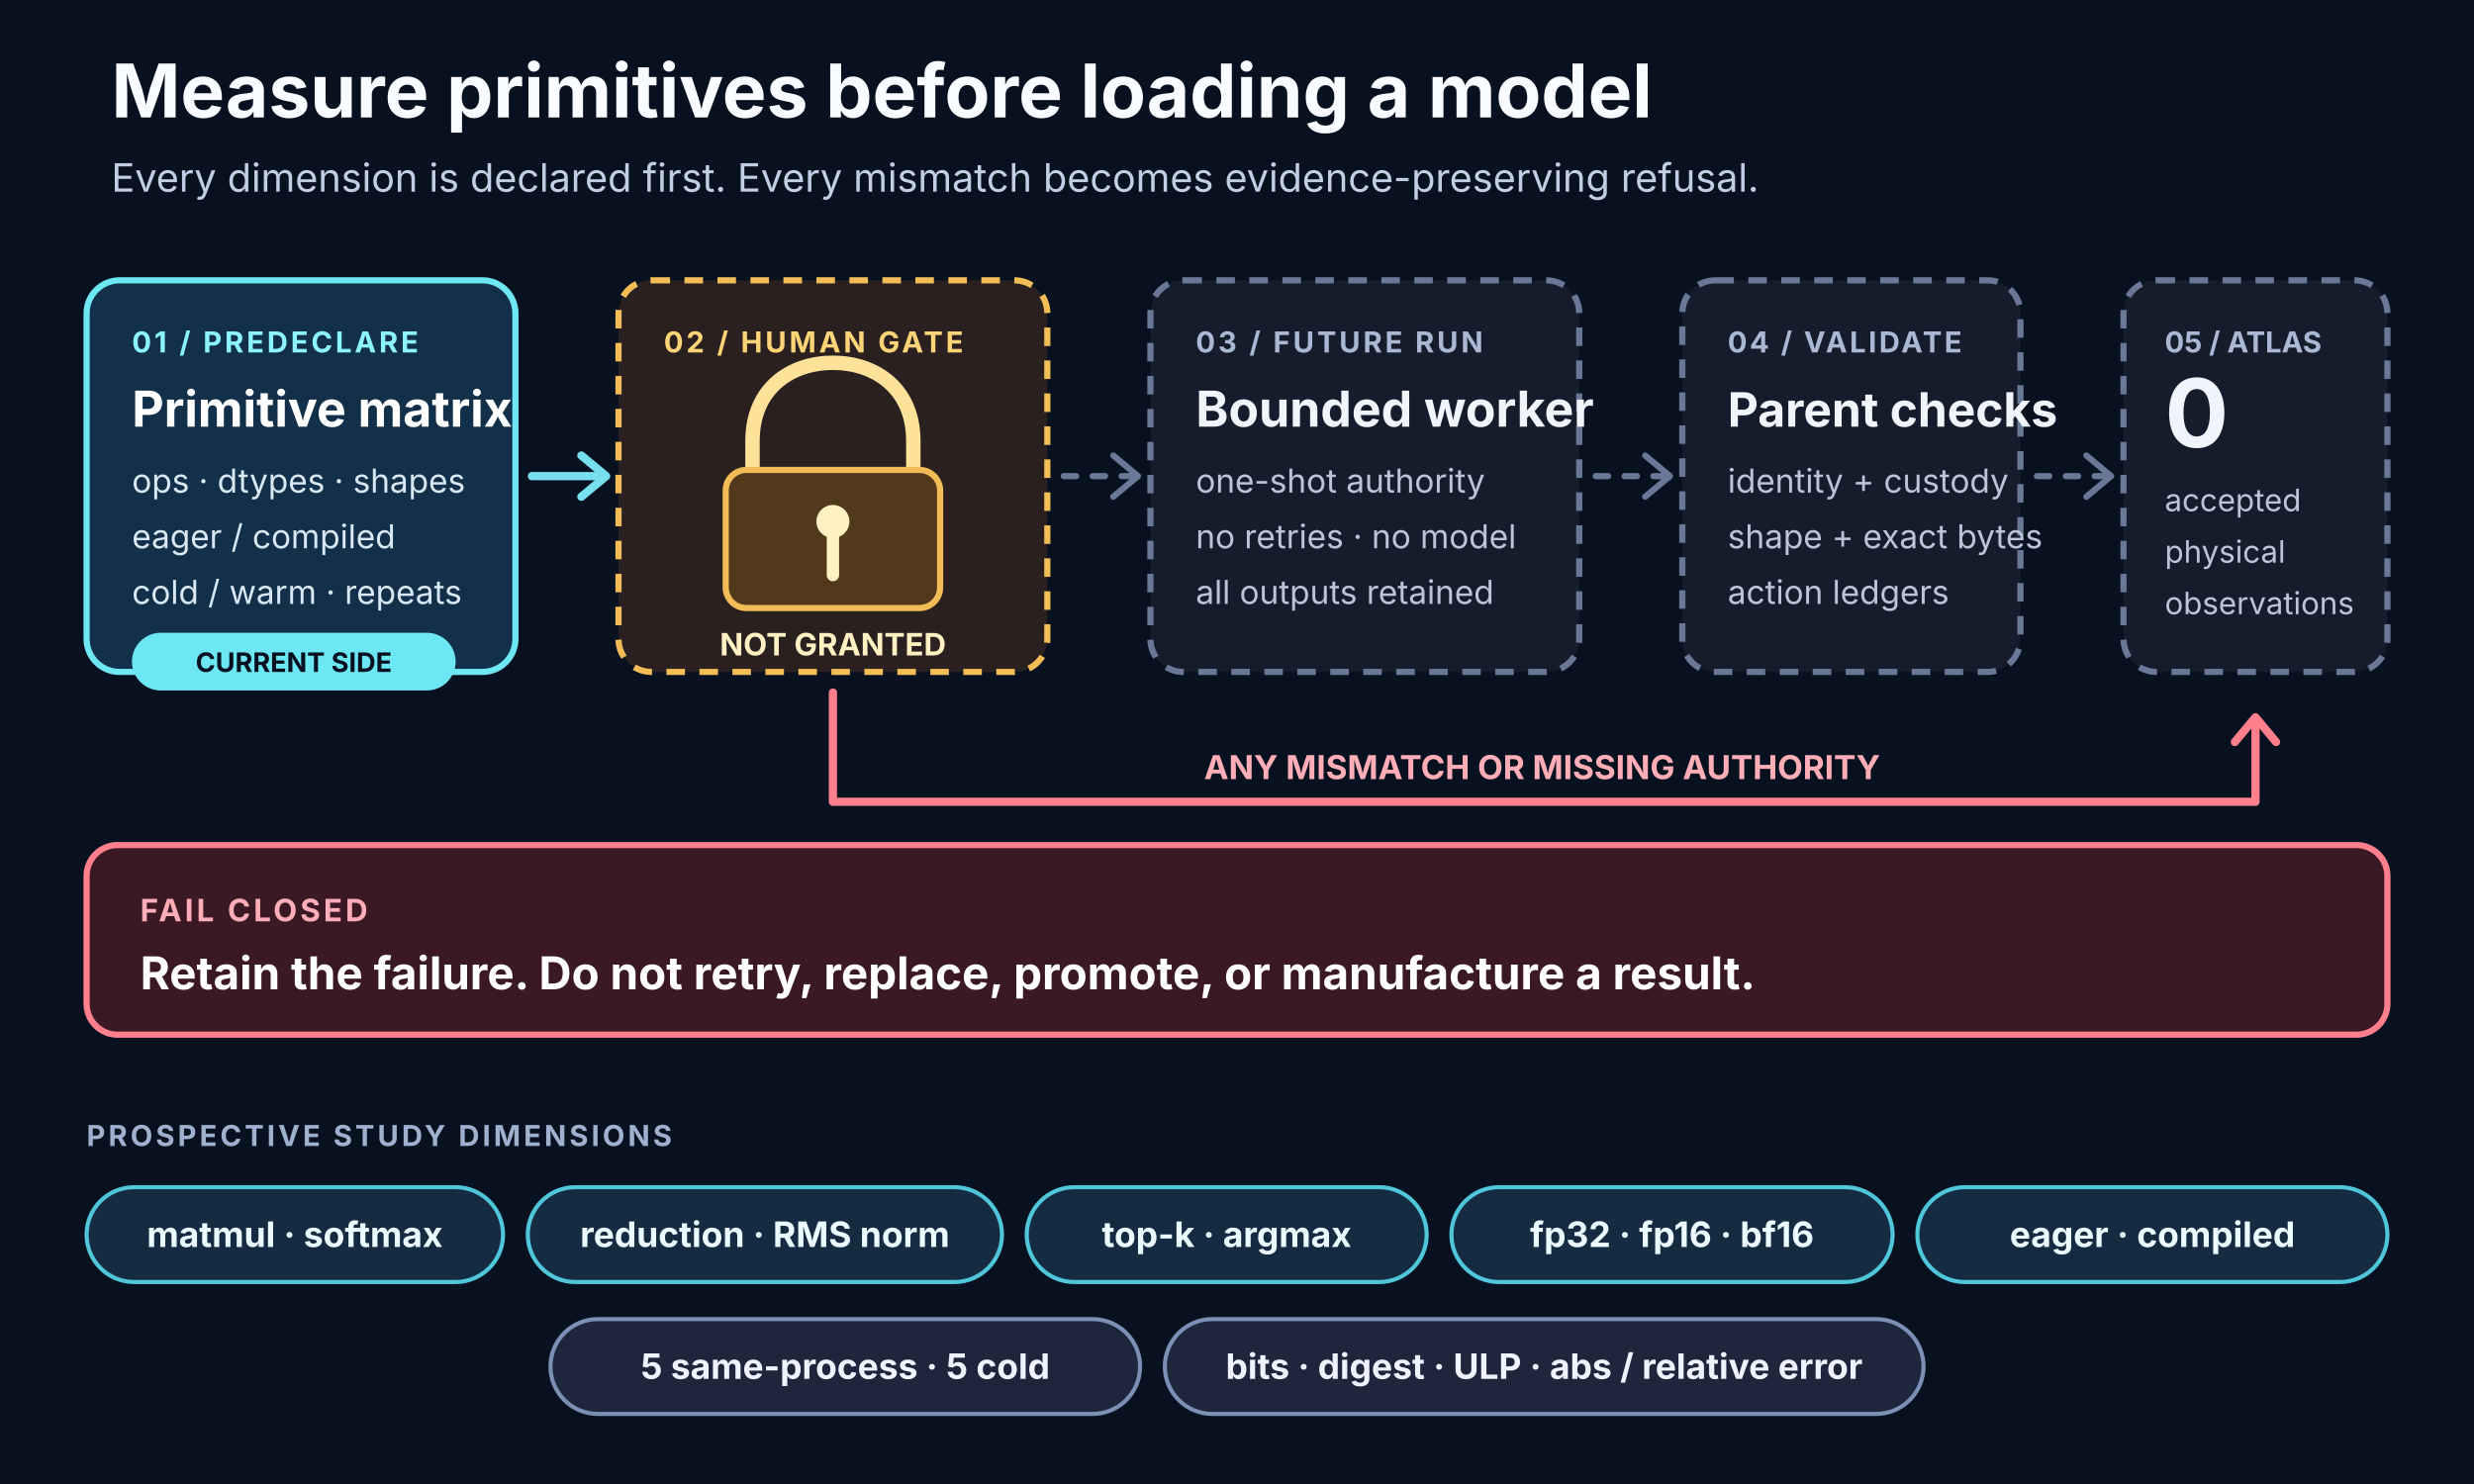
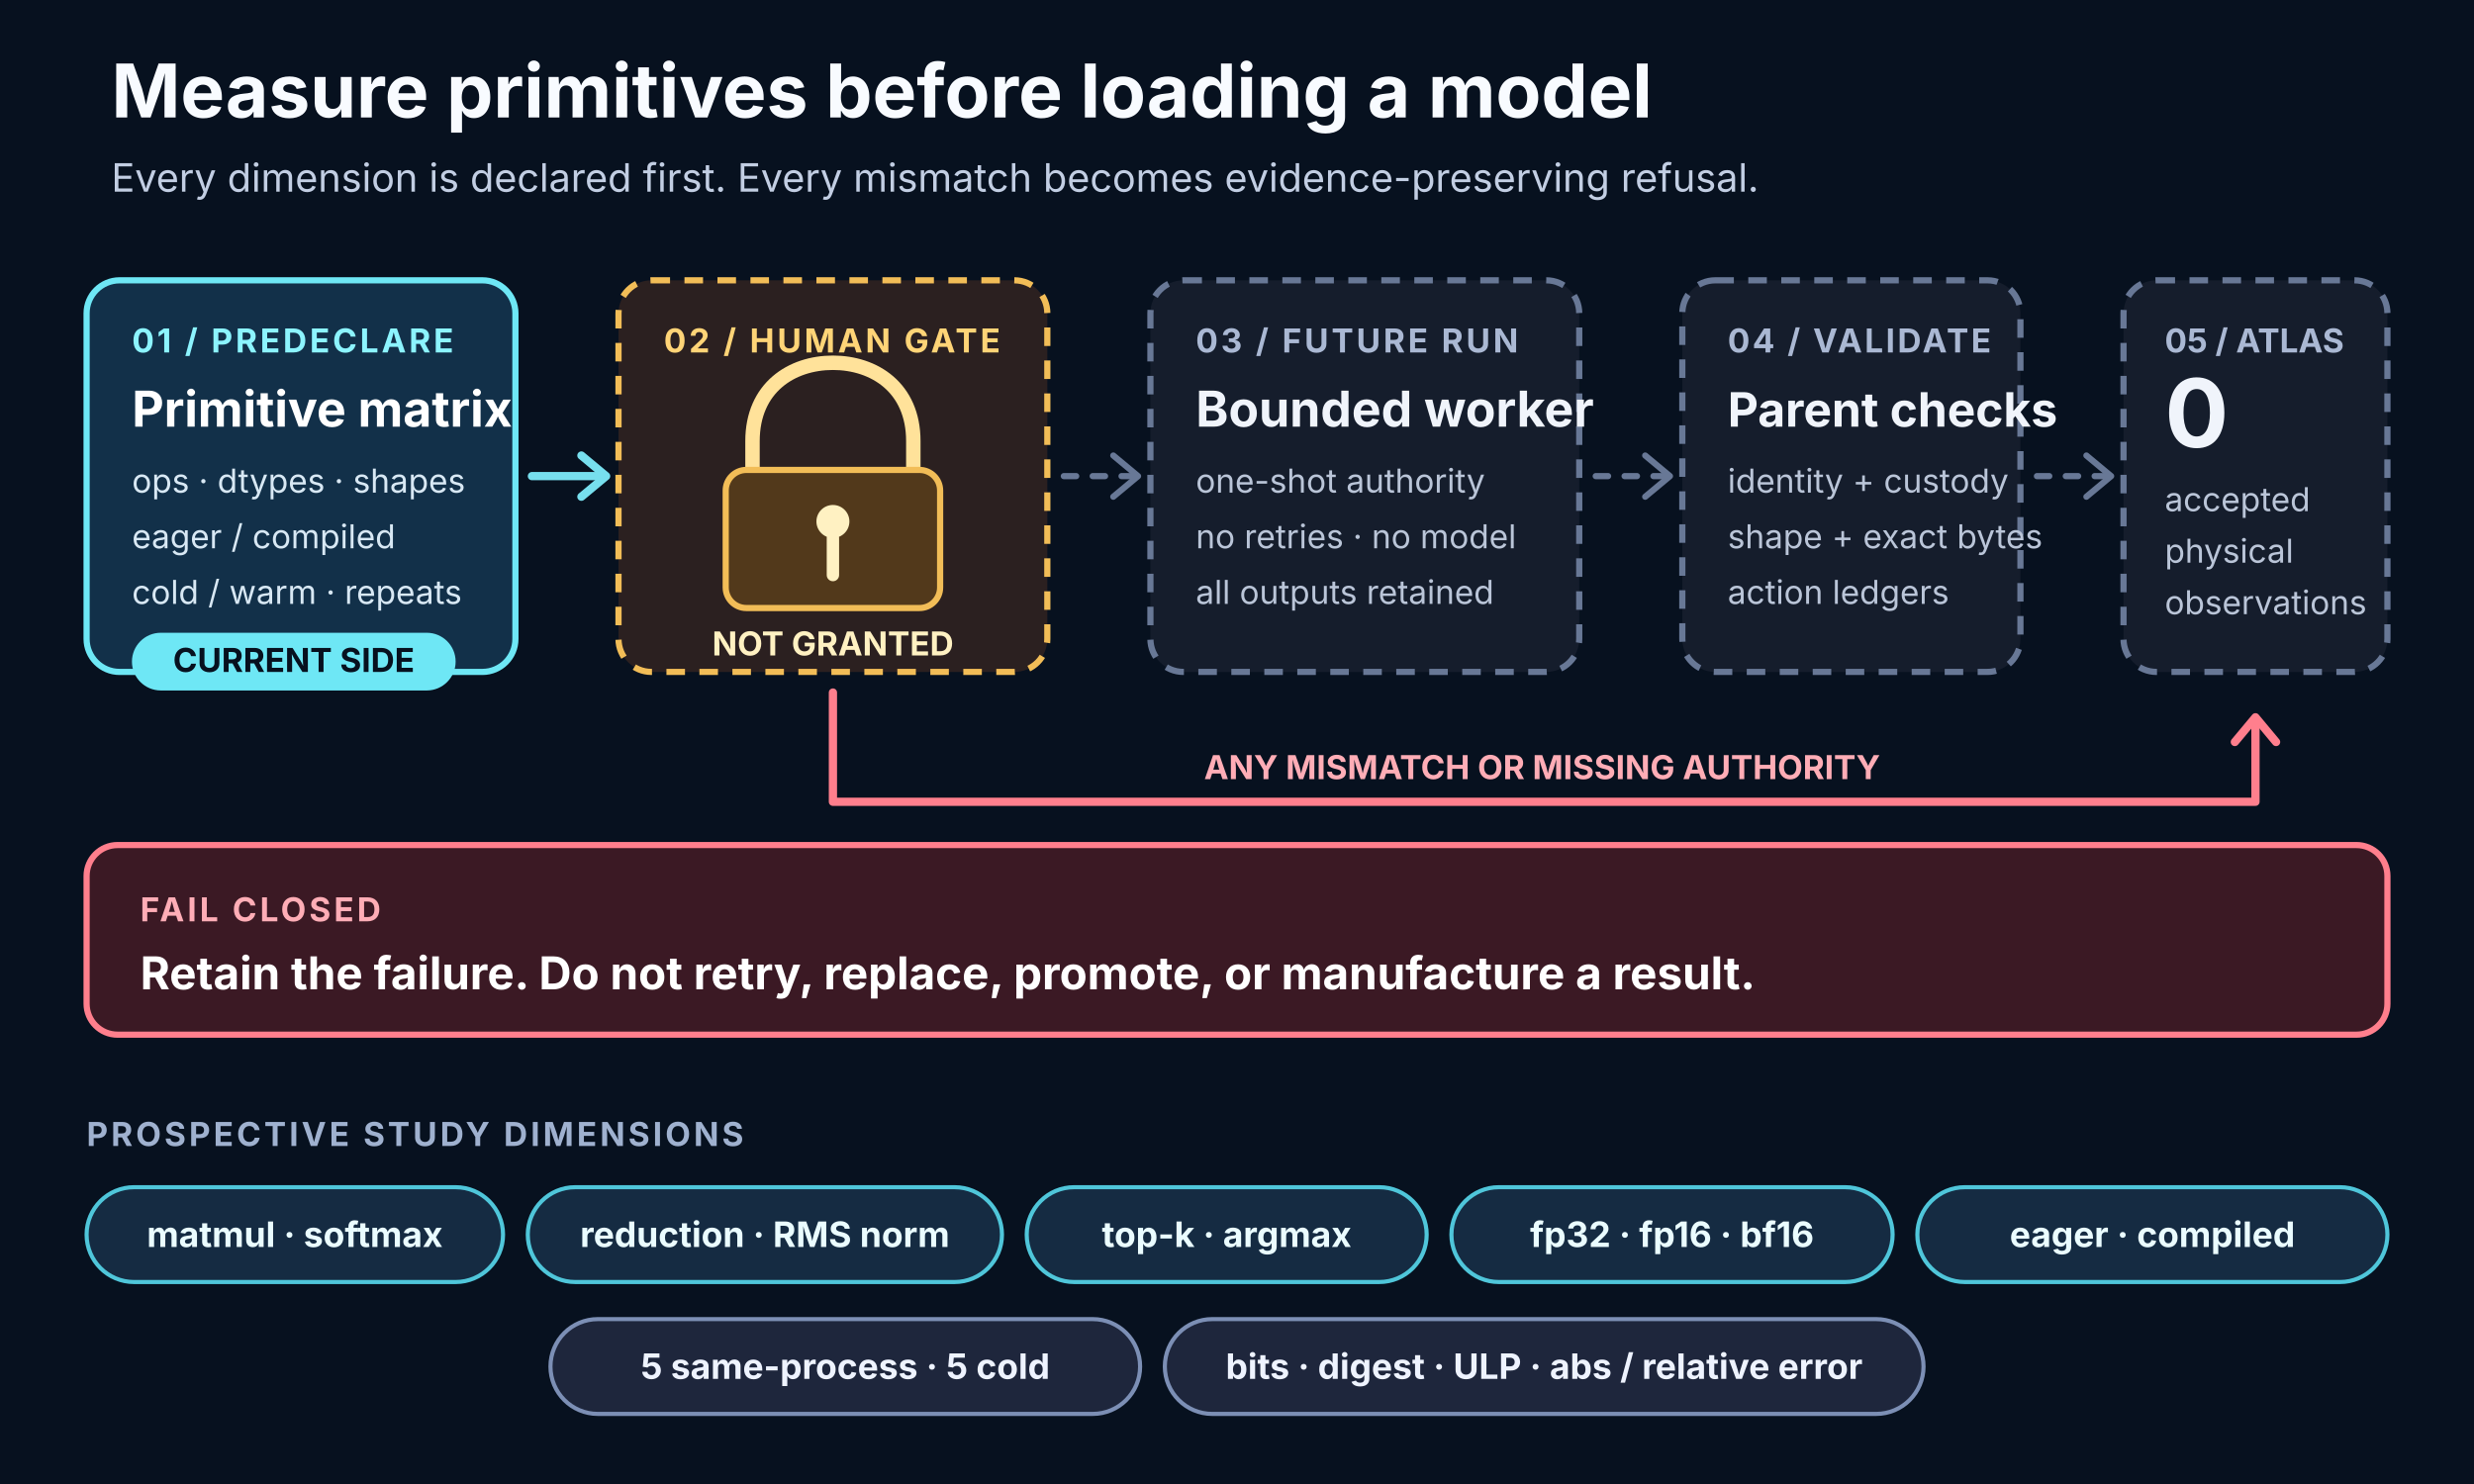
<svg xmlns="http://www.w3.org/2000/svg" role="img" aria-labelledby="title desc" viewBox="0 0 1200 720">
  <rect width="1200" height="720" fill="#07111f" />
  <g font-family="system-ui, -apple-system, Segoe UI, sans-serif">
    <text x="54" y="57" fill="#f8fbff" font-size="36" font-weight="700">Measure primitives before loading a model</text>
    <text x="54" y="93" fill="#c2cee3" font-size="19">Every dimension is declared first. Every mismatch becomes evidence-preserving refusal.</text>
    <rect x="42" y="136" width="208" height="190" rx="16" fill="#123049" stroke="#6ee7f5" stroke-width="3" />
-     <text x="64" y="171" fill="#8cf4ff" font-size="14" font-weight="700" letter-spacing="1.4">01 / PREDECLARE</text>
+     <text x="64" y="171" fill="#8cf4ff" font-size="16" font-weight="700" letter-spacing="1.4">01 / PREDECLARE</text>
    <text x="64" y="207" fill="#ffffff" font-size="24" font-weight="700">Primitive matrix</text>
    <text x="64" y="239" fill="#d8e8f4" font-size="16">ops · dtypes · shapes</text>
    <text x="64" y="266" fill="#d8e8f4" font-size="16">eager / compiled</text>
    <text x="64" y="293" fill="#d8e8f4" font-size="16">cold / warm · repeats</text>
    <rect x="64" y="307" width="157" height="28" rx="14" fill="#6ee7f5" />
-     <text x="142.5" y="326" fill="#07111f" font-size="13" font-weight="700" text-anchor="middle">CURRENT SIDE</text>
+     <text x="142.5" y="326" fill="#07111f" font-size="16" font-weight="700" text-anchor="middle">CURRENT SIDE</text>
    <path d="M258 231H292" stroke="#77dfee" stroke-width="4" stroke-linecap="round" />
    <path d="M282 221L294 231L282 241" fill="none" stroke="#77dfee" stroke-width="4" stroke-linecap="round" stroke-linejoin="round" />
    <rect x="300" y="136" width="208" height="190" rx="16" fill="#2b2020" stroke="#f2bd57" stroke-width="3" stroke-dasharray="9 7" />
-     <text x="322" y="171" fill="#ffd477" font-size="14" font-weight="700" letter-spacing="1.4">02 / HUMAN GATE</text>
+     <text x="322" y="171" fill="#ffd477" font-size="16" font-weight="700" letter-spacing="1.4">02 / HUMAN GATE</text>
    <path d="M365 234V214C365 188 384 176 404 176C424 176 443 188 443 214V234" fill="none" stroke="#ffe29a" stroke-width="7" stroke-linecap="round" />
    <rect x="352" y="228" width="104" height="67" rx="10" fill="#52391b" stroke="#f2bd57" stroke-width="3" />
    <circle cx="404" cy="253" r="8" fill="#fff1c2" />
    <path d="M404 261V279" stroke="#fff1c2" stroke-width="6" stroke-linecap="round" />
-     <text x="404" y="318" fill="#fff1c2" font-size="15" font-weight="700" text-anchor="middle">NOT GRANTED</text>
+     <text x="404" y="318" fill="#fff1c2" font-size="16" font-weight="700" text-anchor="middle">NOT GRANTED</text>
    <path d="M516 231H550" stroke="#687896" stroke-width="3" stroke-linecap="round" stroke-dasharray="6 8" />
    <path d="M540 221L552 231L540 241" fill="none" stroke="#687896" stroke-width="3" stroke-linecap="round" stroke-linejoin="round" />
    <rect x="558" y="136" width="208" height="190" rx="16" fill="#151d2c" stroke="#687896" stroke-width="3" stroke-dasharray="9 7" />
-     <text x="580" y="171" fill="#aab8d3" font-size="14" font-weight="700" letter-spacing="1.4">03 / FUTURE RUN</text>
+     <text x="580" y="171" fill="#aab8d3" font-size="16" font-weight="700" letter-spacing="1.4">03 / FUTURE RUN</text>
    <text x="580" y="207" fill="#f0f4fb" font-size="24" font-weight="700">Bounded worker</text>
    <text x="580" y="239" fill="#bac5d8" font-size="16">one-shot authority</text>
    <text x="580" y="266" fill="#bac5d8" font-size="16">no retries · no model</text>
    <text x="580" y="293" fill="#bac5d8" font-size="16">all outputs retained</text>
    <path d="M774 231H808" stroke="#687896" stroke-width="3" stroke-linecap="round" stroke-dasharray="6 8" />
    <path d="M798 221L810 231L798 241" fill="none" stroke="#687896" stroke-width="3" stroke-linecap="round" stroke-linejoin="round" />
    <rect x="816" y="136" width="164" height="190" rx="16" fill="#151d2c" stroke="#687896" stroke-width="3" stroke-dasharray="9 7" />
-     <text x="838" y="171" fill="#aab8d3" font-size="14" font-weight="700" letter-spacing="1.2">04 / VALIDATE</text>
+     <text x="838" y="171" fill="#aab8d3" font-size="16" font-weight="700" letter-spacing="1.2">04 / VALIDATE</text>
    <text x="838" y="207" fill="#f0f4fb" font-size="23" font-weight="700">Parent checks</text>
    <text x="838" y="239" fill="#bac5d8" font-size="16">identity + custody</text>
    <text x="838" y="266" fill="#bac5d8" font-size="16">shape + exact bytes</text>
    <text x="838" y="293" fill="#bac5d8" font-size="16">action ledgers</text>
    <path d="M988 231H1022" stroke="#687896" stroke-width="3" stroke-linecap="round" stroke-dasharray="6 8" />
    <path d="M1012 221L1024 231L1012 241" fill="none" stroke="#687896" stroke-width="3" stroke-linecap="round" stroke-linejoin="round" />
    <rect x="1030" y="136" width="128" height="190" rx="16" fill="#151d2c" stroke="#687896" stroke-width="3" stroke-dasharray="9 7" />
-     <text x="1050" y="171" fill="#aab8d3" font-size="14" font-weight="700">05 / ATLAS</text>
+     <text x="1050" y="171" fill="#aab8d3" font-size="16" font-weight="700">05 / ATLAS</text>
    <text x="1050" y="217" fill="#f0f4fb" font-size="46" font-weight="700">0</text>
-     <text x="1050" y="248" fill="#bac5d8" font-size="15">accepted</text>
-     <text x="1050" y="273" fill="#bac5d8" font-size="15">physical</text>
-     <text x="1050" y="298" fill="#bac5d8" font-size="15">observations</text>
+     <text x="1050" y="248" fill="#bac5d8" font-size="16">accepted</text>
+     <text x="1050" y="273" fill="#bac5d8" font-size="16">physical</text>
+     <text x="1050" y="298" fill="#bac5d8" font-size="16">observations</text>
    <path d="M404 336V389H1094V350" fill="none" stroke="#ff7f8d" stroke-width="4" stroke-linecap="round" stroke-linejoin="round" />
    <path d="M1084 360L1094 348L1104 360" fill="none" stroke="#ff7f8d" stroke-width="4" stroke-linecap="round" stroke-linejoin="round" />
    <text x="748" y="378" fill="#ffadb6" font-size="16" font-weight="700" text-anchor="middle">ANY MISMATCH OR MISSING AUTHORITY</text>
    <rect x="42" y="410" width="1116" height="92" rx="15" fill="#3b1924" stroke="#ff7f8d" stroke-width="3" />
-     <text x="68" y="447" fill="#ffadb6" font-size="15" font-weight="700" letter-spacing="1.5">FAIL CLOSED</text>
+     <text x="68" y="447" fill="#ffadb6" font-size="16" font-weight="700" letter-spacing="1.5">FAIL CLOSED</text>
    <text x="68" y="480" fill="#ffffff" font-size="22" font-weight="700">Retain the failure. Do not retry, replace, promote, or manufacture a result.</text>
-     <text x="42" y="556" fill="#9fb1cf" font-size="14" font-weight="700" letter-spacing="1.5">PROSPECTIVE STUDY DIMENSIONS</text>
+     <text x="42" y="556" fill="#9fb1cf" font-size="16" font-weight="700" letter-spacing="1.5">PROSPECTIVE STUDY DIMENSIONS</text>
    <g font-size="17" font-weight="700">
      <rect x="42" y="576" width="202" height="46" rx="23" fill="#152b42" stroke="#4fc6da" stroke-width="2" />
      <text x="143" y="605" fill="#eafcff" text-anchor="middle">matmul · softmax</text>
      <rect x="256" y="576" width="230" height="46" rx="23" fill="#152b42" stroke="#4fc6da" stroke-width="2" />
      <text x="371" y="605" fill="#eafcff" text-anchor="middle">reduction · RMS norm</text>
      <rect x="498" y="576" width="194" height="46" rx="23" fill="#152b42" stroke="#4fc6da" stroke-width="2" />
      <text x="595" y="605" fill="#eafcff" text-anchor="middle">top-k · argmax</text>
      <rect x="704" y="576" width="214" height="46" rx="23" fill="#152b42" stroke="#4fc6da" stroke-width="2" />
      <text x="811" y="605" fill="#eafcff" text-anchor="middle">fp32 · fp16 · bf16</text>
      <rect x="930" y="576" width="228" height="46" rx="23" fill="#152b42" stroke="#4fc6da" stroke-width="2" />
      <text x="1044" y="605" fill="#eafcff" text-anchor="middle">eager · compiled</text>
      <rect x="267" y="640" width="286" height="46" rx="23" fill="#1e263c" stroke="#7c8fb5" stroke-width="2" />
      <text x="410" y="669" fill="#eef3ff" text-anchor="middle">5 same-process · 5 cold</text>
      <rect x="565" y="640" width="368" height="46" rx="23" fill="#1e263c" stroke="#7c8fb5" stroke-width="2" />
      <text x="749" y="669" fill="#eef3ff" text-anchor="middle">bits · digest · ULP · abs / relative error</text>
    </g>
  </g>
</svg>
